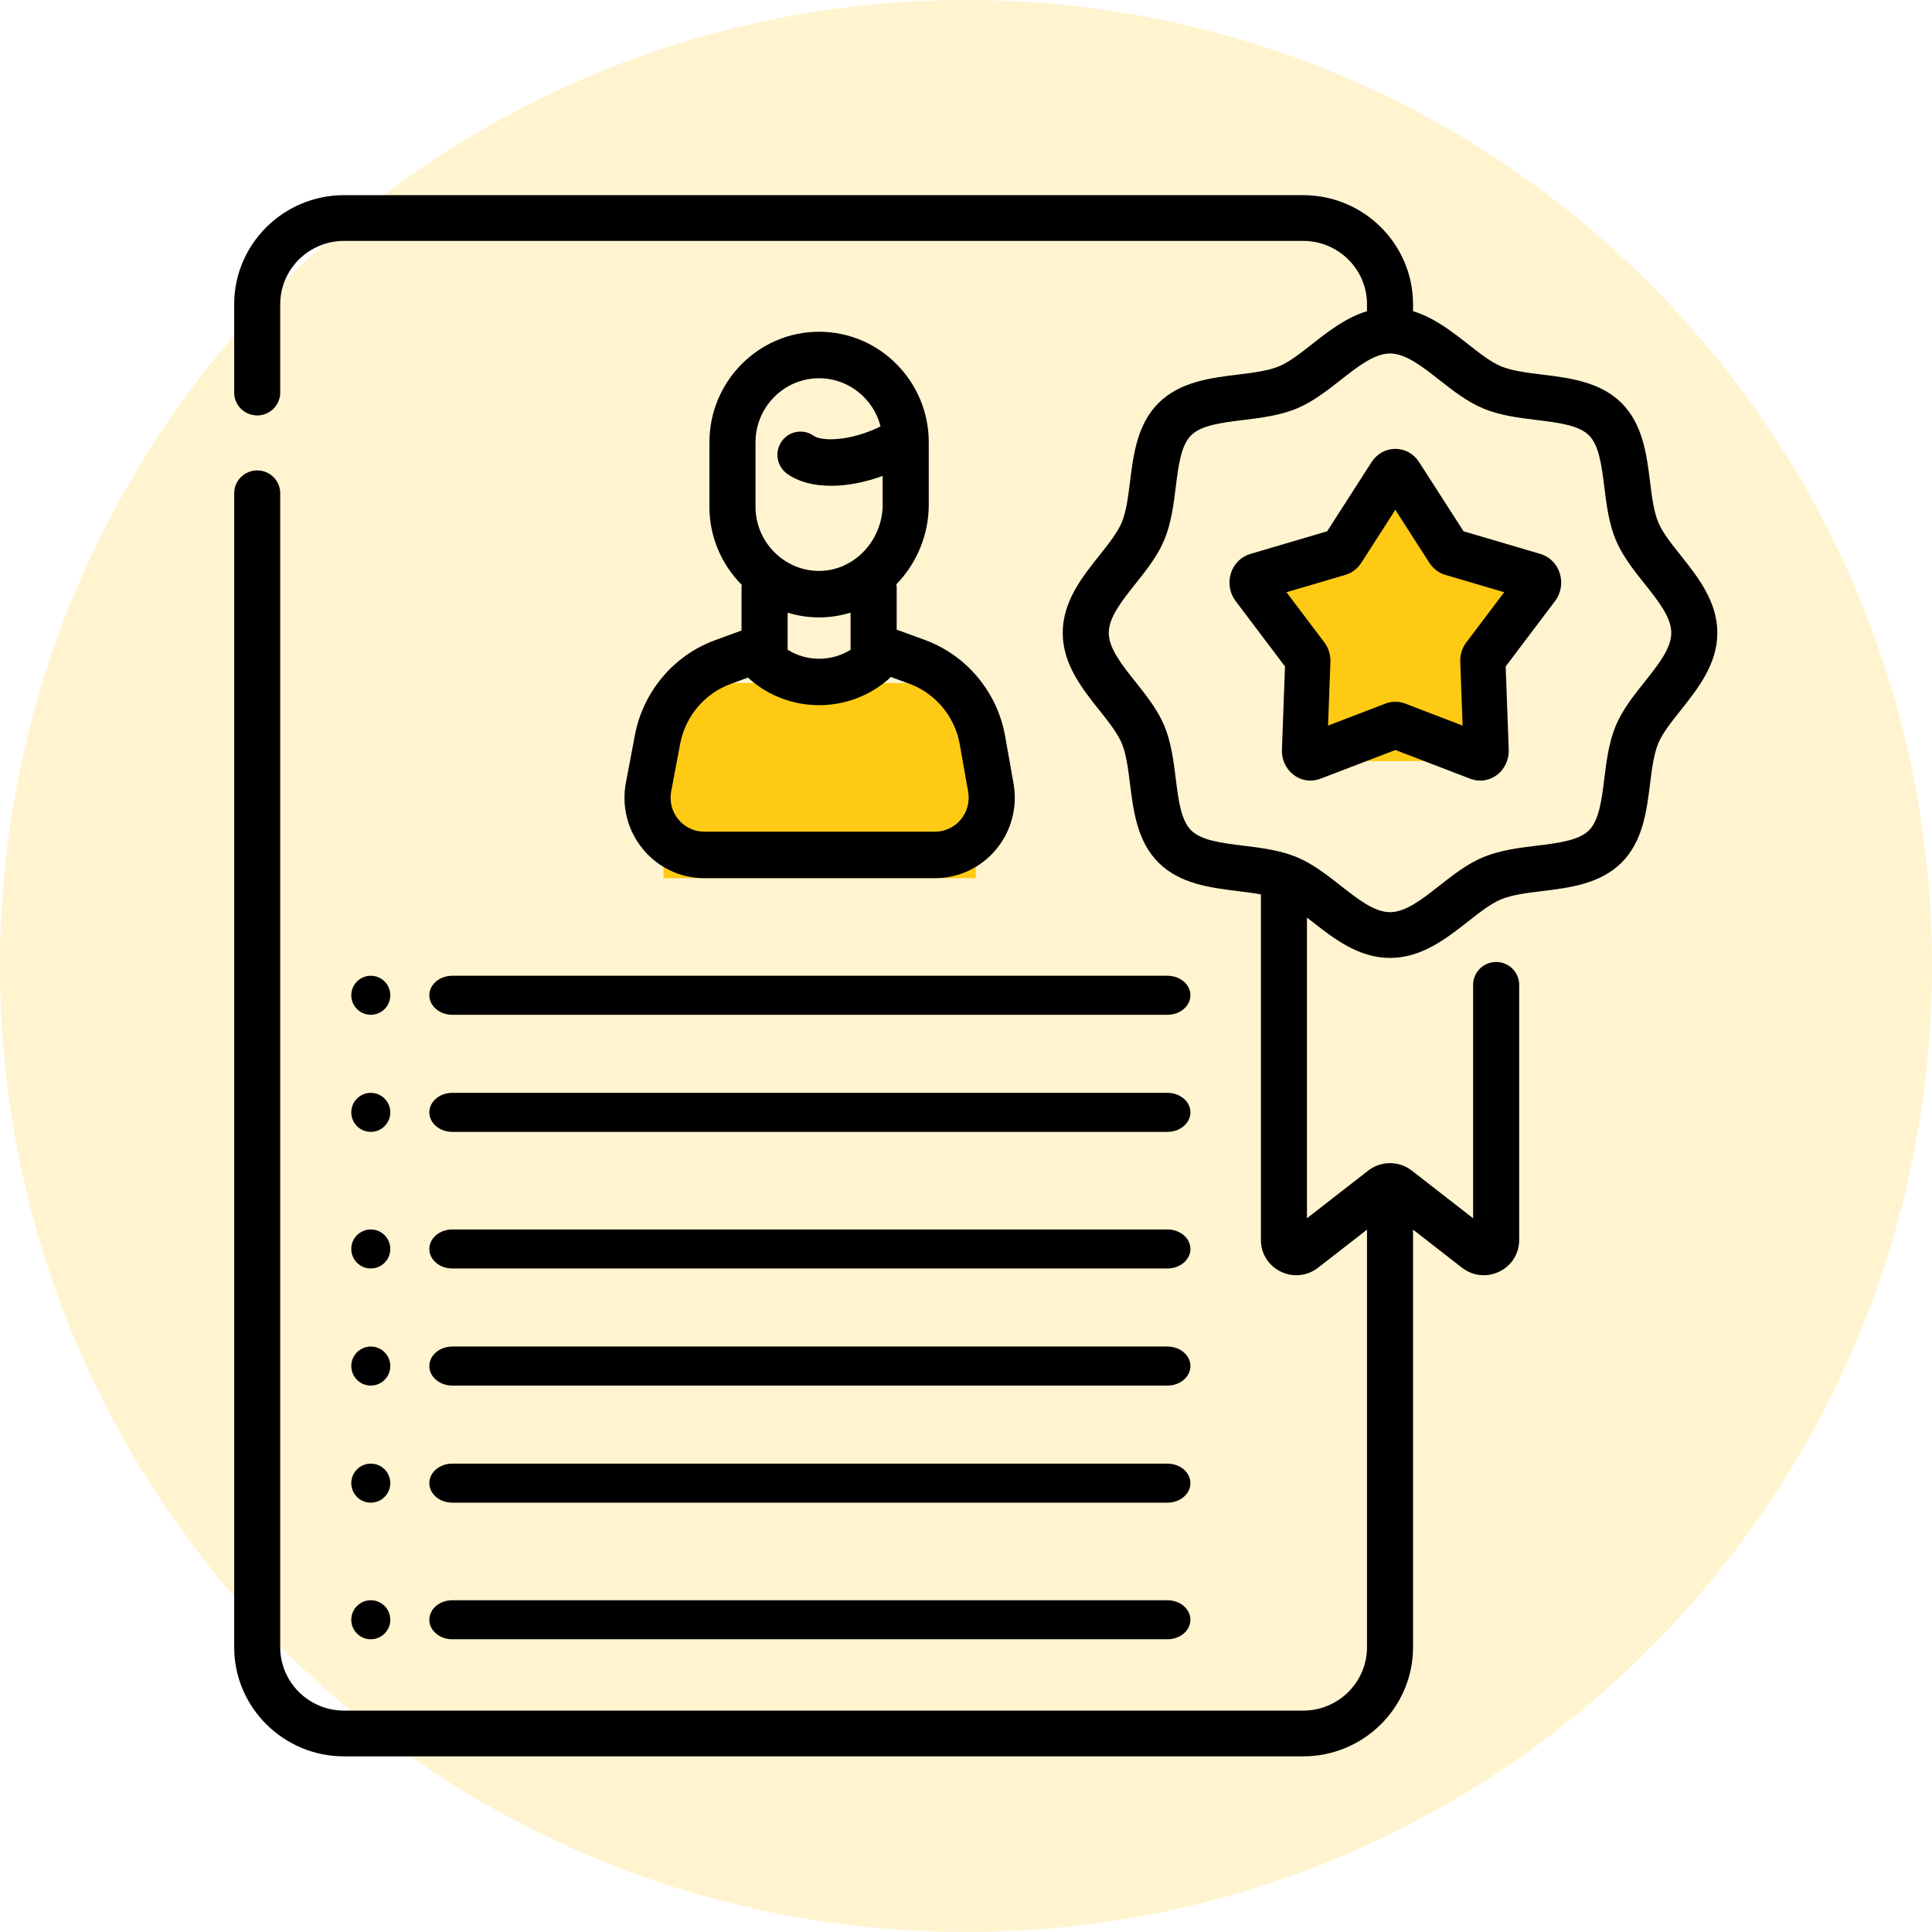
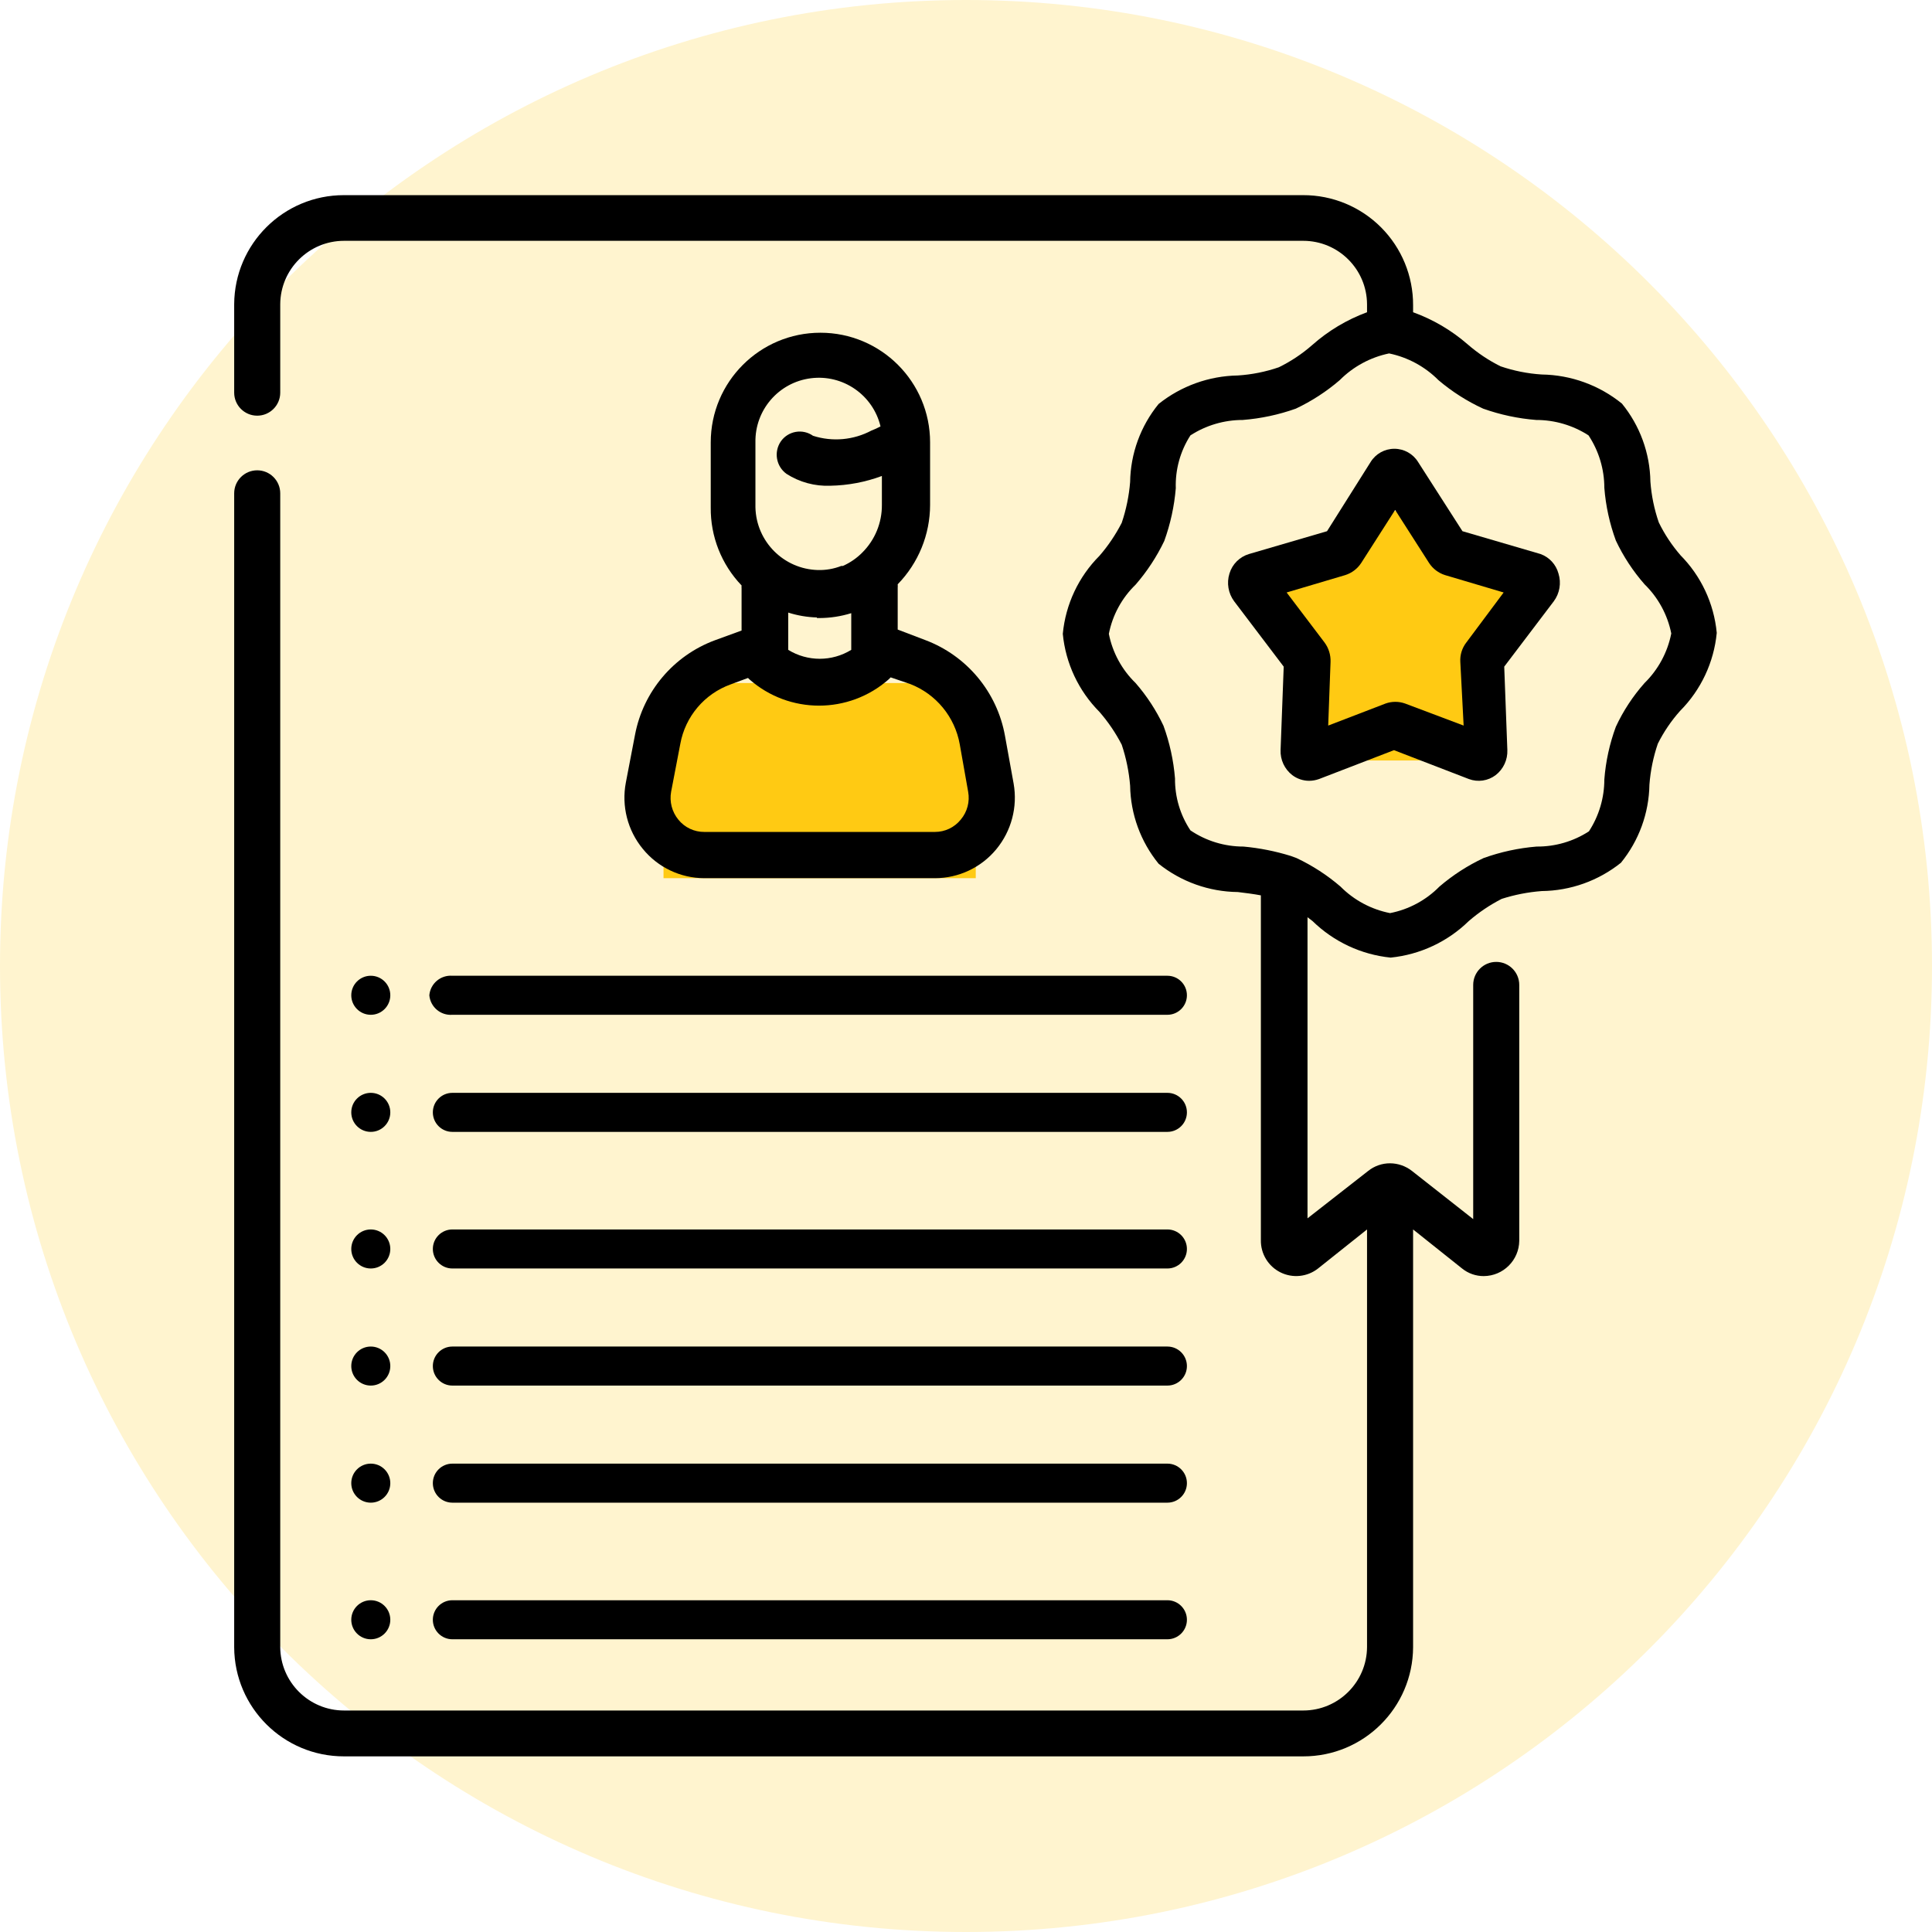
- <svg xmlns="http://www.w3.org/2000/svg" width="99px" height="99px" viewBox="0 0 99 99" version="1.1">
-   <g id="Page-1" stroke="none" stroke-width="1" fill="none" fill-rule="evenodd">
-     <g id="Web-Sistem---Landing-Page-" transform="translate(-971, -6266)">
-       <g id="Group-43" transform="translate(971, 6266)">
-         <circle id="Oval-Copy-15" fill="#FFF4CF" cx="49.5" cy="49.5" r="49.5" />
-         <g id="experience-(2)" transform="translate(12, 10)">
-           <rect id="Rectangle" fill="#FFCA13" x="22" y="25" width="16" height="10" />
-           <path d="M25.998,22.309 L24.634,22.808 C22.53,23.577 20.96,25.434 20.537,27.654 L20.074,30.099 C19.843,31.31 20.158,32.551 20.937,33.502 C21.716,34.454 22.866,35 24.09,35 L35.909,35 C37.123,35 38.267,34.461 39.047,33.522 C39.825,32.583 40.149,31.354 39.936,30.149 L39.504,27.717 C39.104,25.462 37.529,23.575 35.393,22.793 L33.948,22.265 L33.948,20.116 C33.948,20.056 33.942,19.997 33.933,19.939 C34.988,18.856 35.592,17.38 35.592,15.869 L35.592,12.668 C35.592,9.542 33.071,7 29.972,7 C26.873,7 24.352,9.542 24.352,12.668 L24.352,15.969 C24.352,17.522 24.987,18.94 26.007,19.969 C26.001,20.017 25.998,20.066 25.998,20.116 L25.998,22.309 Z M37.179,28.137 L37.61,30.569 C37.701,31.077 37.564,31.596 37.235,31.993 C36.905,32.39 36.422,32.618 35.908,32.618 L24.09,32.618 C23.572,32.618 23.087,32.387 22.757,31.985 C22.429,31.583 22.296,31.06 22.394,30.547 L22.856,28.102 C23.123,26.703 24.113,25.532 25.439,25.047 L26.332,24.721 C26.354,24.744 26.377,24.768 26.401,24.789 C27.418,25.686 28.695,26.135 29.972,26.135 C31.248,26.135 32.524,25.687 33.542,24.792 C33.579,24.759 33.613,24.725 33.645,24.688 L34.587,25.033 C35.934,25.525 36.927,26.715 37.179,28.137 Z M26.714,12.668 C26.714,10.856 28.175,9.382 29.971,9.382 C31.488,9.382 32.761,10.434 33.123,11.85 C32.971,11.925 32.816,11.996 32.656,12.06 C31.204,12.646 30.031,12.569 29.696,12.332 C29.162,11.954 28.425,12.084 28.051,12.623 C27.676,13.162 27.806,13.904 28.34,14.282 C28.916,14.69 29.699,14.894 30.593,14.894 C31.404,14.894 32.307,14.724 33.229,14.387 L33.229,15.869 C33.229,16.779 32.856,17.671 32.205,18.315 C31.904,18.613 31.558,18.844 31.187,19.004 C31.161,19.014 31.136,19.025 31.111,19.036 C30.73,19.188 30.323,19.265 29.907,19.254 C28.146,19.22 26.714,17.746 26.714,15.969 L26.714,12.668 Z M29.862,21.636 C29.898,21.636 29.934,21.637 29.97,21.637 C30.524,21.637 31.067,21.553 31.585,21.391 L31.585,23.297 C30.601,23.909 29.343,23.909 28.36,23.296 L28.36,21.395 C28.838,21.541 29.341,21.626 29.862,21.636 Z" id="Shape" fill="#000000" fill-rule="nonzero" />
-           <path d="M11.177,55 L47.823,55 C48.473,55 49,54.552 49,54 C49,53.448 48.473,53 47.823,53 L11.177,53 C10.527,53 10,53.448 10,54 C10,54.552 10.527,55 11.177,55 Z" id="Path" fill="#000000" fill-rule="nonzero" />
-           <path d="M11.177,61 L47.823,61 C48.473,61 49,60.552 49,60 C49,59.448 48.473,59 47.823,59 L11.177,59 C10.527,59 10,59.448 10,60 C10,60.552 10.527,61 11.177,61 Z" id="Path" fill="#000000" fill-rule="nonzero" />
-           <path d="M11.177,67 L47.823,67 C48.473,67 49,66.552 49,66 C49,65.448 48.473,65 47.823,65 L11.177,65 C10.527,65 10,65.448 10,66 C10,66.552 10.527,67 11.177,67 Z" id="Path" fill="#000000" fill-rule="nonzero" />
-           <path d="M11.177,74 L47.823,74 C48.473,74 49,73.552 49,73 C49,72.448 48.473,72 47.823,72 L11.177,72 C10.527,72 10,72.448 10,73 C10,73.552 10.527,74 11.177,74 Z" id="Path" fill="#000000" fill-rule="nonzero" />
-           <path d="M10,41 C10,41.552 10.527,42 11.177,42 L47.823,42 C48.473,42 49,41.552 49,41 C49,40.448 48.473,40 47.823,40 L11.177,40 C10.527,40 10,40.448 10,41 Z" id="Path" fill="#000000" fill-rule="nonzero" />
-           <path d="M11.177,48 L47.823,48 C48.473,48 49,47.552 49,47 C49,46.448 48.473,46 47.823,46 L11.177,46 C10.527,46 10,46.448 10,47 C10,47.552 10.527,48 11.177,48 Z" id="Path" fill="#000000" fill-rule="nonzero" />
-           <path d="M7,55 C7.552,55 8,54.552 8,54 C8,53.448 7.552,53 7,53 C6.448,53 6,53.448 6,54 C6,54.552 6.448,55 7,55 Z" id="Path" fill="#000000" fill-rule="nonzero" />
-           <path d="M7,42 C7.552,42 8,41.552 8,41 C8,40.448 7.552,40 7,40 C6.448,40 6,40.448 6,41 C6,41.552 6.448,42 7,42 Z" id="Path" fill="#000000" fill-rule="nonzero" />
-           <path d="M7,48 C7.552,48 8,47.552 8,47 C8,46.448 7.552,46 7,46 C6.448,46 6,46.448 6,47 C6,47.552 6.448,48 7,48 Z" id="Path" fill="#000000" fill-rule="nonzero" />
-           <path d="M7,61 C7.552,61 8,60.552 8,60 C8,59.448 7.552,59 7,59 C6.448,59 6,59.448 6,60 C6,60.552 6.448,61 7,61 Z" id="Path" fill="#000000" fill-rule="nonzero" />
-           <path d="M7,67 C7.552,67 8,66.552 8,66 C8,65.448 7.552,65 7,65 C6.448,65 6,65.448 6,66 C6,66.552 6.448,67 7,67 Z" id="Path" fill="#000000" fill-rule="nonzero" />
-           <path d="M7,74 C7.552,74 8,73.552 8,73 C8,72.448 7.552,72 7,72 C6.448,72 6,72.448 6,73 C6,73.552 6.448,74 7,74 Z" id="Path" fill="#000000" fill-rule="nonzero" />
-           <path d="M74.12,18.456 C73.644,17.858 73.194,17.293 72.976,16.772 C72.742,16.209 72.649,15.466 72.551,14.679 C72.38,13.301 72.185,11.739 71.088,10.648 C69.99,9.558 68.417,9.365 67.029,9.195 C66.237,9.098 65.489,9.006 64.923,8.773 C64.398,8.556 63.829,8.11 63.227,7.637 C62.397,6.986 61.486,6.272 60.407,5.947 L60.407,5.593 C60.408,2.509 57.882,0 54.777,0 L5.631,0 C2.526,0 0,2.509 0,5.593 L0,10.116 C0,10.764 0.528,11.288 1.18,11.288 C1.831,11.288 2.359,10.764 2.359,10.116 L2.359,5.593 C2.359,3.801 3.827,2.344 5.631,2.344 L54.777,2.344 C56.581,2.344 58.048,3.801 58.048,5.593 L58.048,5.948 C56.97,6.272 56.059,6.986 55.23,7.637 C54.627,8.11 54.058,8.557 53.534,8.773 C52.968,9.006 52.219,9.098 51.427,9.195 C50.039,9.365 48.467,9.558 47.369,10.648 C46.271,11.739 46.077,13.301 45.905,14.68 C45.807,15.466 45.715,16.209 45.48,16.772 C45.262,17.293 44.813,17.858 44.337,18.457 C43.455,19.565 42.456,20.82 42.456,22.428 C42.456,24.036 43.455,25.291 44.337,26.399 C44.813,26.998 45.262,27.563 45.48,28.084 C45.715,28.647 45.807,29.39 45.905,30.177 C46.077,31.555 46.271,33.117 47.369,34.207 C48.466,35.298 50.039,35.491 51.427,35.661 C51.841,35.712 52.242,35.762 52.612,35.83 L52.612,53.544 C52.612,54.238 53.002,54.858 53.63,55.162 C54.258,55.466 54.99,55.389 55.54,54.961 L58.048,53.01 L58.048,74.407 C58.048,76.199 56.58,77.656 54.777,77.656 L5.631,77.656 C3.827,77.656 2.359,76.199 2.359,74.407 L2.359,15.277 C2.359,14.629 1.831,14.105 1.18,14.105 C0.528,14.105 5.58824756e-16,14.629 5.58824756e-16,15.277 L5.58824756e-16,74.407 C5.58824756e-16,77.491 2.526,80 5.631,80 L54.777,80 C57.882,80 60.408,77.491 60.408,74.407 L60.408,53.01 L62.915,54.96 C63.243,55.215 63.634,55.346 64.03,55.346 C64.3,55.346 64.572,55.285 64.827,55.162 C65.455,54.858 65.846,54.238 65.846,53.544 L65.846,40.466 C65.846,39.819 65.318,39.294 64.666,39.294 C64.014,39.294 63.486,39.819 63.486,40.466 L63.486,52.428 L60.35,49.989 C60.033,49.74 59.635,49.602 59.228,49.602 C58.821,49.602 58.422,49.74 58.11,49.985 L54.971,52.427 L54.971,37.017 C55.056,37.083 55.143,37.15 55.23,37.219 C56.345,38.094 57.61,39.086 59.228,39.086 C60.846,39.086 62.111,38.094 63.226,37.219 C63.829,36.746 64.398,36.299 64.923,36.083 C65.489,35.85 66.237,35.758 67.029,35.661 C68.417,35.491 69.99,35.297 71.088,34.207 C72.185,33.117 72.38,31.555 72.551,30.176 C72.649,29.39 72.742,28.646 72.976,28.084 C73.194,27.563 73.644,26.998 74.12,26.399 C75.001,25.291 76,24.035 76,22.428 C76,20.82 75.001,19.564 74.12,18.456 Z M72.268,24.946 C71.714,25.644 71.14,26.365 70.797,27.186 C70.439,28.043 70.323,28.981 70.21,29.889 C70.073,30.99 69.943,32.03 69.42,32.55 C68.896,33.07 67.849,33.199 66.74,33.335 C65.826,33.447 64.882,33.563 64.019,33.918 C63.193,34.258 62.466,34.828 61.764,35.38 C60.871,36.08 60.027,36.742 59.228,36.742 C58.429,36.742 57.586,36.08 56.693,35.38 C55.99,34.828 55.264,34.258 54.438,33.918 C54.381,33.895 54.183,33.82 54.14,33.807 C53.361,33.537 52.527,33.434 51.716,33.335 C50.608,33.199 49.561,33.07 49.037,32.55 C48.513,32.03 48.384,30.99 48.247,29.889 C48.134,28.981 48.017,28.043 47.66,27.186 C47.317,26.365 46.743,25.644 46.188,24.946 C45.483,24.059 44.816,23.221 44.816,22.428 C44.816,21.635 45.483,20.797 46.188,19.91 C46.743,19.212 47.317,18.491 47.66,17.669 C48.017,16.813 48.134,15.875 48.247,14.967 C48.384,13.866 48.513,12.826 49.037,12.306 C49.561,11.785 50.608,11.657 51.717,11.521 C52.63,11.409 53.575,11.293 54.438,10.938 C55.264,10.597 55.99,10.027 56.693,9.476 C57.584,8.777 58.426,8.116 59.224,8.113 C59.225,8.113 59.227,8.114 59.228,8.114 C59.23,8.114 59.231,8.113 59.233,8.113 C60.03,8.116 60.873,8.777 61.764,9.476 C62.466,10.027 63.193,10.597 64.019,10.938 C64.881,11.293 65.826,11.409 66.74,11.521 C67.849,11.657 68.896,11.786 69.42,12.306 C69.943,12.826 70.073,13.866 70.21,14.967 C70.323,15.875 70.439,16.813 70.797,17.669 C71.14,18.491 71.714,19.212 72.268,19.91 C72.974,20.797 73.641,21.635 73.641,22.428 C73.641,23.221 72.974,24.059 72.268,24.946 Z" id="Shape" fill="#000000" fill-rule="nonzero" />
-           <path d="M56.164,18.072 C58.525,15.57 60.546,15.57 62.226,18.072 C64.747,21.826 67.154,16.78 67.154,19.731 C67.154,20.974 64.935,21.617 64.362,23.756 C64.139,24.587 64.352,26.335 65,29 L54,29 C54.528,26.171 54.703,24.423 54.525,23.756 C53.797,21.023 52.034,20.976 52.281,19.731 C52.618,18.03 53.912,17.477 56.164,18.072 Z" id="Rectangle" fill="#FFCA13" />
-           <path d="M66.936,18.386 L62.995,17.224 L60.716,13.676 C60.444,13.253 59.989,13 59.5,13 C59.011,13 58.557,13.253 58.285,13.676 L56.006,17.224 L52.065,18.386 C51.594,18.525 51.223,18.898 51.072,19.382 C50.921,19.867 51.011,20.396 51.314,20.796 L53.846,24.151 L53.689,28.416 C53.67,28.925 53.895,29.408 54.291,29.708 C54.545,29.901 54.846,30 55.15,30 C55.32,30 55.491,29.969 55.656,29.906 L59.5,28.432 L63.344,29.906 C63.803,30.082 64.313,30.008 64.709,29.709 C65.104,29.409 65.33,28.926 65.311,28.416 L65.154,24.151 L67.687,20.796 C67.989,20.395 68.079,19.867 67.928,19.382 C67.778,18.897 67.406,18.525 66.936,18.386 Z M63.139,22.916 C62.925,23.2 62.814,23.555 62.827,23.917 L62.947,27.181 L60.005,26.053 C59.679,25.928 59.32,25.928 58.995,26.053 L56.053,27.181 L56.173,23.915 C56.186,23.555 56.075,23.2 55.861,22.915 L53.922,20.347 L56.939,19.458 C57.273,19.359 57.563,19.139 57.756,18.839 L59.5,16.124 L61.244,18.839 C61.437,19.139 61.727,19.359 62.061,19.458 L65.078,20.347 L63.139,22.916 Z" id="Shape" fill="#000000" fill-rule="nonzero" />
-         </g>
-       </g>
-     </g>
-   </g>
+ <svg xmlns="http://www.w3.org/2000/svg" id="Layer_1" data-name="Layer 1" viewBox="0 0 99 99">
+   <circle cx="49.5" cy="49.5" r="49.5" style="fill:#fff4cf" />
+   <path d="M34,35H50V45H34Z" style="fill:#ffca13;fill-rule:evenodd" />
+   <path d="M38,32.31l-1.37.5a6.45,6.45,0,0,0-4.09,4.84l-.47,2.45a4.13,4.13,0,0,0,.87,3.4A4.07,4.07,0,0,0,36.09,45H47.91a4.08,4.08,0,0,0,3.14-1.48,4.15,4.15,0,0,0,.89-3.37l-.44-2.43a6.46,6.46,0,0,0-4.11-4.93L46,32.26V30.12a1.1,1.1,0,0,0,0-.18,5.84,5.84,0,0,0,1.66-4.07v-3.2a5.62,5.62,0,1,0-11.24,0V26A5.69,5.69,0,0,0,38,30a.76.76,0,0,0,0,.15Zm11.18,5.83.43,2.43A1.73,1.73,0,0,1,49.23,42a1.69,1.69,0,0,1-1.32.63H36.09A1.69,1.69,0,0,1,34.76,42a1.76,1.76,0,0,1-.37-1.43l.47-2.45a4,4,0,0,1,2.58-3.05l.89-.33.07.07a5.4,5.4,0,0,0,7.14,0l.1-.1,1,.34A4.08,4.08,0,0,1,49.18,38.14ZM38.71,22.67a3.25,3.25,0,0,1,6.41-.82,3.82,3.82,0,0,1-.46.21,3.86,3.86,0,0,1-3,.27,1.18,1.18,0,0,0-1.65.29,1.21,1.21,0,0,0,.29,1.66,3.87,3.87,0,0,0,2.25.61,8,8,0,0,0,2.64-.5v1.48a3.41,3.41,0,0,1-1,2.44,3.24,3.24,0,0,1-1,.69l-.08,0a3.07,3.07,0,0,1-1.2.21A3.29,3.29,0,0,1,38.71,26Zm3.15,9H42a5.54,5.54,0,0,0,1.62-.25V33.3a3.08,3.08,0,0,1-3.23,0V31.39A5.35,5.35,0,0,0,41.86,31.64Z" />
+   <path d="M23.18,65H59.82a1,1,0,1,0,0-2H23.18a1,1,0,1,0,0,2Z" />
+   <path d="M23.18,71H59.82a1,1,0,1,0,0-2H23.18a1,1,0,1,0,0,2Z" />
+   <path d="M23.18,77H59.82a1,1,0,1,0,0-2H23.18a1,1,0,1,0,0,2Z" />
+   <path d="M23.18,84H59.82a1,1,0,1,0,0-2H23.18a1,1,0,1,0,0,2Z" />
+   <path d="M22,51a1.1,1.1,0,0,0,1.18,1H59.82a1,1,0,1,0,0-2H23.18A1.1,1.1,0,0,0,22,51Z" />
+   <path d="M23.18,58H59.82a1,1,0,1,0,0-2H23.18a1,1,0,1,0,0,2Z" />
+   <path d="M19,65a1,1,0,1,0-1-1A1,1,0,0,0,19,65Z" />
+   <path d="M19,52a1,1,0,1,0-1-1A1,1,0,0,0,19,52Z" />
+   <path d="M19,58a1,1,0,1,0-1-1A1,1,0,0,0,19,58Z" />
+   <path d="M19,71a1,1,0,1,0-1-1A1,1,0,0,0,19,71Z" />
+   <path d="M19,77a1,1,0,1,0-1-1A1,1,0,0,0,19,77Z" />
+   <path d="M19,84a1,1,0,1,0-1-1A1,1,0,0,0,19,84Z" />
+   <path d="M86.12,28.46A7.72,7.72,0,0,1,85,26.77a8.27,8.27,0,0,1-.43-2.09,6.48,6.48,0,0,0-1.46-4A6.68,6.68,0,0,0,79,19.19a8.12,8.12,0,0,1-2.11-.42,8,8,0,0,1-1.69-1.13A8.83,8.83,0,0,0,72.41,16v-.36A5.62,5.62,0,0,0,66.78,10H17.63A5.62,5.62,0,0,0,12,15.59v4.53a1.18,1.18,0,0,0,2.36,0V15.59a3.27,3.27,0,0,1,3.27-3.25H66.78a3.27,3.27,0,0,1,3.27,3.25V16a8.83,8.83,0,0,0-2.82,1.69,7.8,7.8,0,0,1-1.7,1.13,8,8,0,0,1-2.1.42,6.68,6.68,0,0,0-4.06,1.46,6.48,6.48,0,0,0-1.46,4,8.73,8.73,0,0,1-.43,2.09,8.51,8.51,0,0,1-1.14,1.69,6.53,6.53,0,0,0-1.88,4,6.56,6.56,0,0,0,1.88,4,8.47,8.47,0,0,1,1.14,1.68,8.92,8.92,0,0,1,.43,2.1,6.5,6.5,0,0,0,1.46,4,6.61,6.61,0,0,0,4.06,1.45c.41.05.81.1,1.18.17V63.54A1.81,1.81,0,0,0,67.54,65L70.05,63v21.4a3.27,3.27,0,0,1-3.27,3.25H17.63a3.27,3.27,0,0,1-3.27-3.25V25.28a1.18,1.18,0,0,0-2.36,0V84.41A5.62,5.62,0,0,0,17.63,90H66.78a5.62,5.62,0,0,0,5.63-5.59V63L74.92,65a1.75,1.75,0,0,0,1.11.39,1.83,1.83,0,0,0,1.82-1.81V50.47a1.18,1.18,0,1,0-2.36,0v12L72.35,60a1.84,1.84,0,0,0-1.12-.39,1.79,1.79,0,0,0-1.12.39L67,62.43V47l.26.2a6.69,6.69,0,0,0,4,1.87,6.69,6.69,0,0,0,4-1.87,8.51,8.51,0,0,1,1.69-1.14A9,9,0,0,1,79,45.66a6.61,6.61,0,0,0,4.06-1.45,6.5,6.5,0,0,0,1.46-4,8.45,8.45,0,0,1,.43-2.1,7.68,7.68,0,0,1,1.14-1.68,6.56,6.56,0,0,0,1.88-4,6.53,6.53,0,0,0-1.88-4ZM84.27,35a9.23,9.23,0,0,0-1.47,2.24,10,10,0,0,0-.59,2.7,4.88,4.88,0,0,1-.79,2.66,4.85,4.85,0,0,1-2.68.78,10.58,10.58,0,0,0-2.72.59,10,10,0,0,0-2.26,1.46,4.85,4.85,0,0,1-2.53,1.36,4.91,4.91,0,0,1-2.54-1.36,10,10,0,0,0-2.25-1.46l-.3-.11a11.79,11.79,0,0,0-2.42-.48A4.85,4.85,0,0,1,61,42.55a4.72,4.72,0,0,1-.79-2.66,10.34,10.34,0,0,0-.59-2.7A9.53,9.53,0,0,0,58.19,35a4.81,4.81,0,0,1-1.37-2.52,4.78,4.78,0,0,1,1.37-2.52,10,10,0,0,0,1.47-2.24,10.52,10.52,0,0,0,.59-2.7A4.72,4.72,0,0,1,61,22.31a4.93,4.93,0,0,1,2.68-.79,10.56,10.56,0,0,0,2.72-.58,10,10,0,0,0,2.25-1.46,5,5,0,0,1,2.53-1.37h0a5,5,0,0,1,2.53,1.37A10,10,0,0,0,76,20.94a10.56,10.56,0,0,0,2.72.58,4.93,4.93,0,0,1,2.68.79A4.88,4.88,0,0,1,82.21,25a10.12,10.12,0,0,0,.59,2.7,9.63,9.63,0,0,0,1.47,2.24,4.85,4.85,0,0,1,1.37,2.52A4.88,4.88,0,0,1,84.27,35Z" />
+   <path d="M68.16,28.07q3.56-3.75,6.07,0c2.52,3.76,4.92-1.29,4.92,1.66,0,1.24-2.22,1.89-2.79,4-.22.83,0,2.57.64,5.24H66c.53-2.83.7-4.58.53-5.24C65.8,31,64,31,64.28,29.73Q64.79,27.18,68.16,28.07Z" style="fill:#ffca13;fill-rule:evenodd" />
+   <path d="M78.94,28.39l-4-1.17-2.27-3.54a1.43,1.43,0,0,0-2.44,0L68,27.22l-4,1.17a1.49,1.49,0,0,0-1,1,1.59,1.59,0,0,0,.24,1.42l2.54,3.35-.16,4.27a1.55,1.55,0,0,0,.6,1.29,1.44,1.44,0,0,0,.86.29,1.52,1.52,0,0,0,.51-.09l3.84-1.48,3.84,1.48a1.44,1.44,0,0,0,1.37-.2,1.55,1.55,0,0,0,.6-1.29l-.16-4.27,2.54-3.35a1.59,1.59,0,0,0,.24-1.42A1.47,1.47,0,0,0,78.94,28.39Zm-3.8,4.53a1.48,1.48,0,0,0-.31,1L75,37.18,72,36.05a1.49,1.49,0,0,0-1,0l-2.94,1.13.12-3.26a1.57,1.57,0,0,0-.31-1l-1.94-2.56,3-.89a1.52,1.52,0,0,0,.82-.62l1.74-2.72,1.74,2.72a1.52,1.52,0,0,0,.82.62l3,.89Z" />
</svg>
